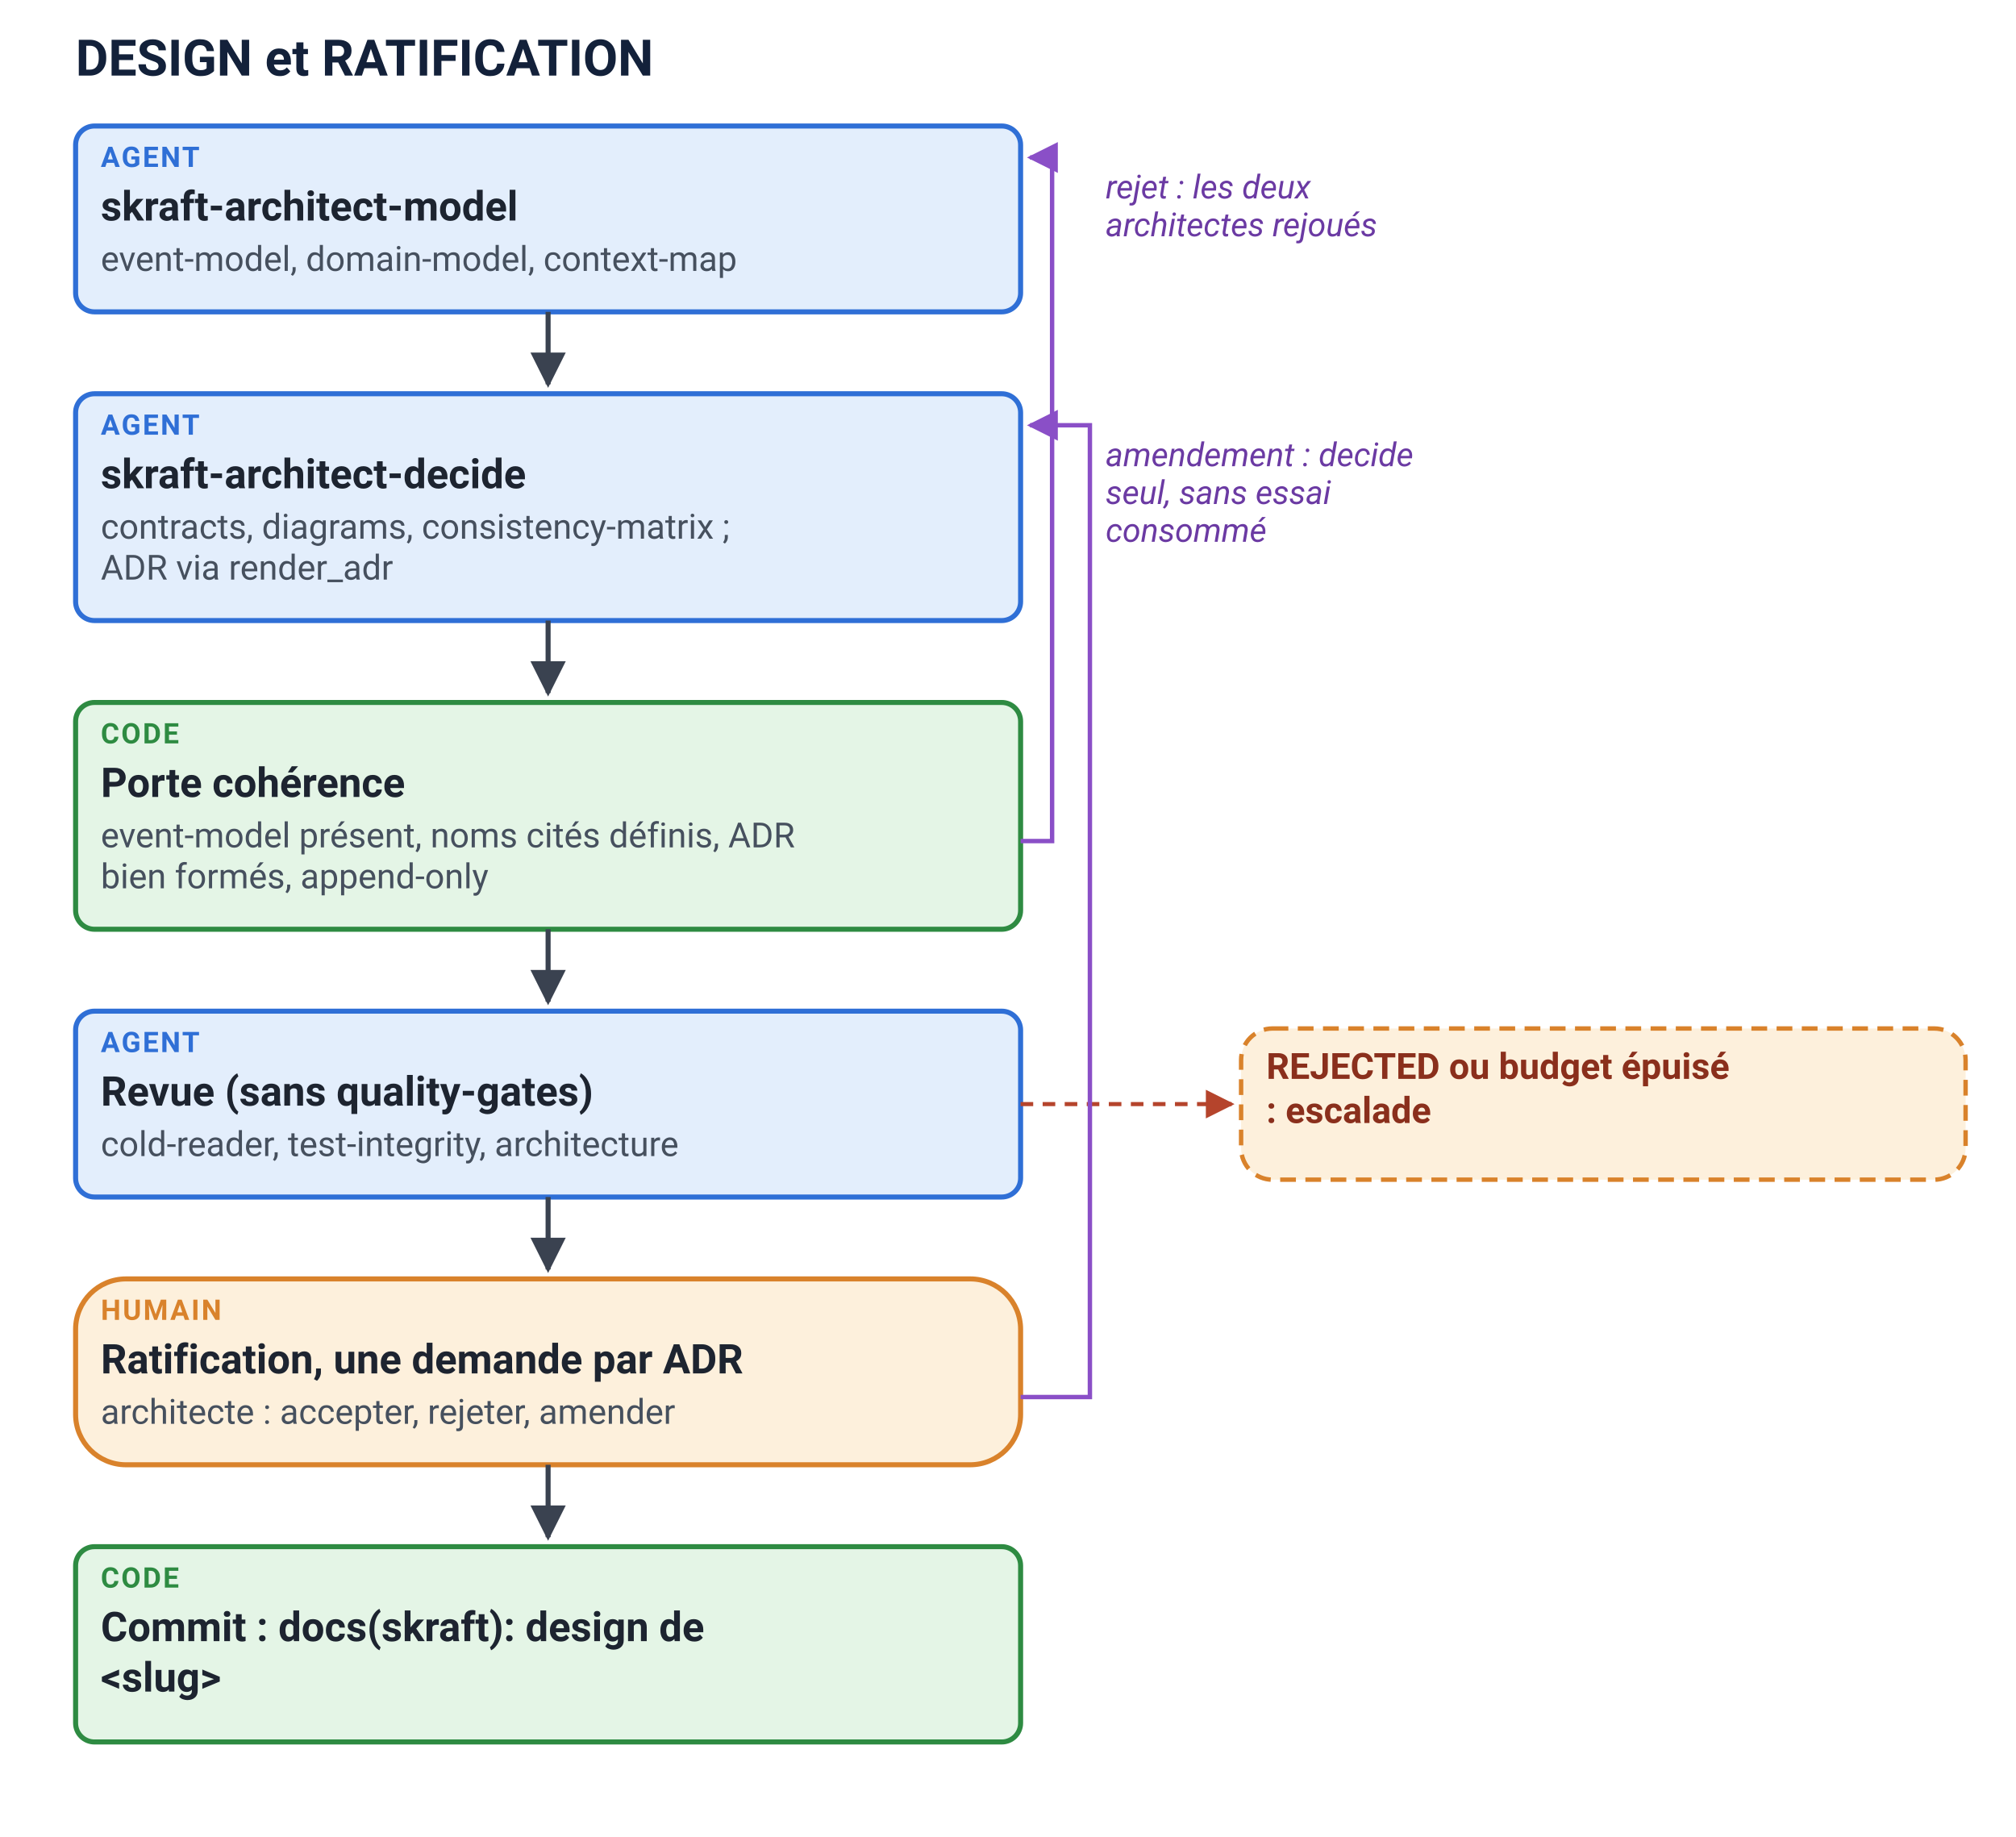
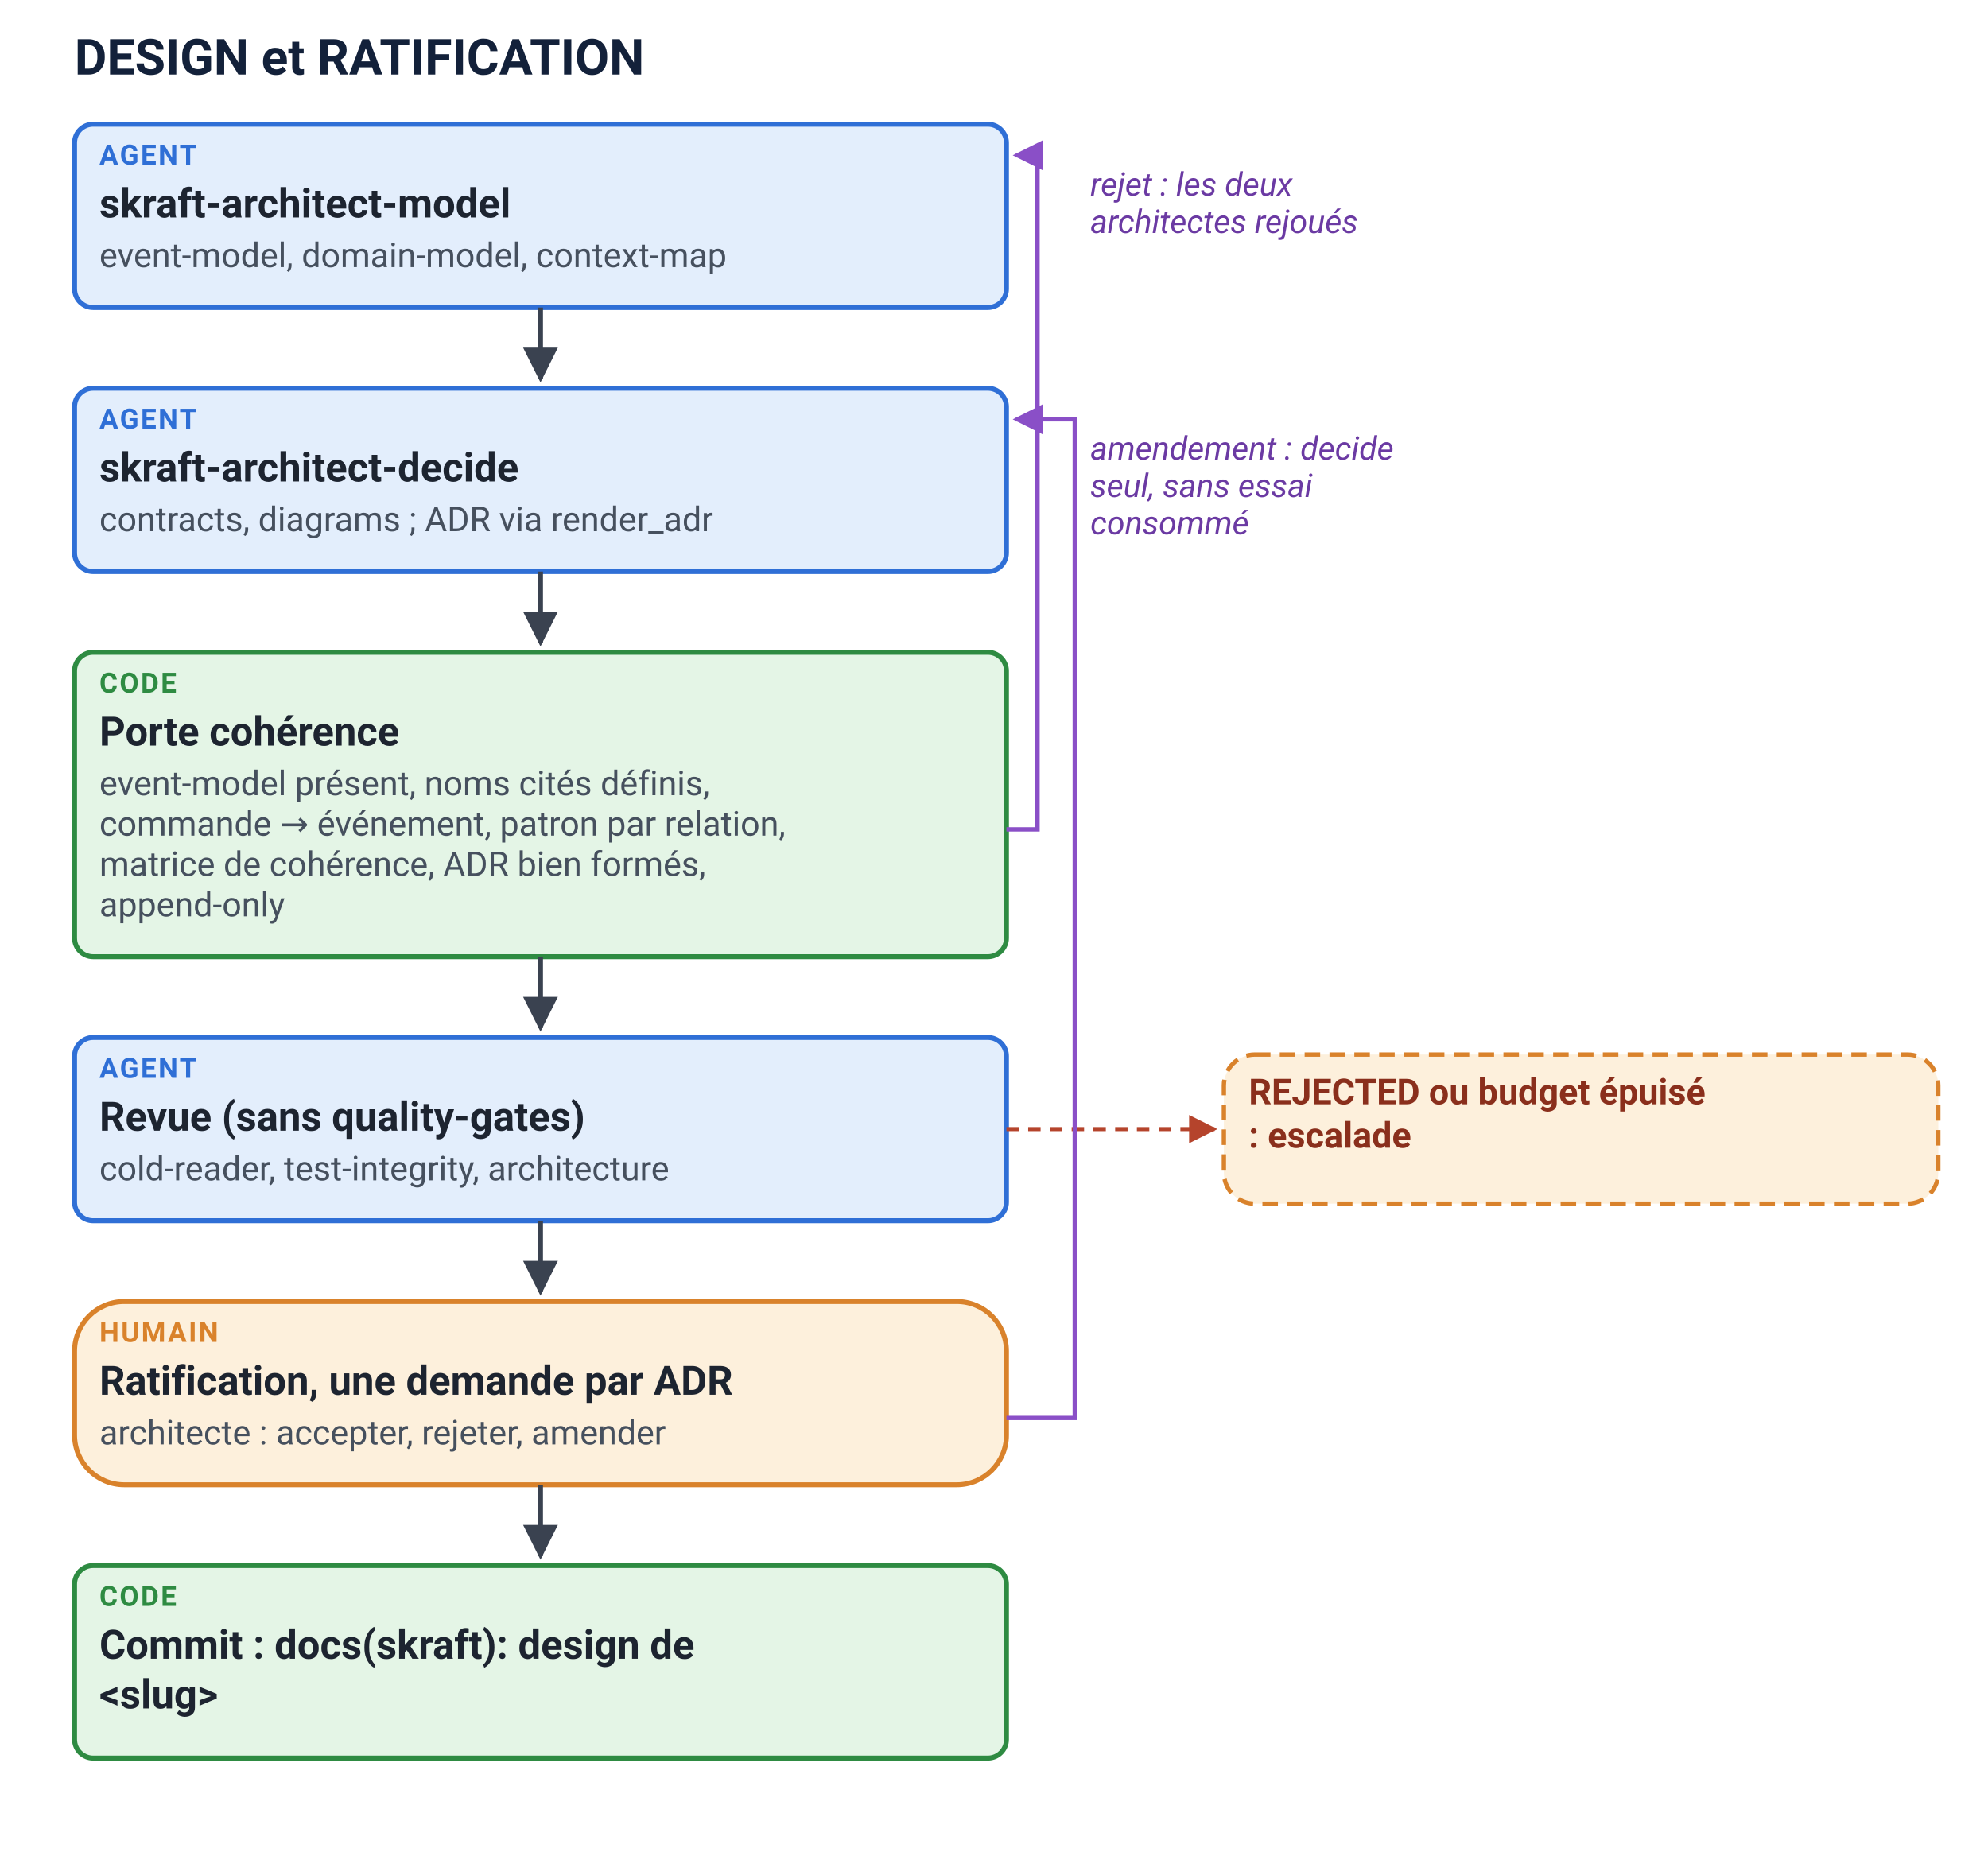
- <svg xmlns="http://www.w3.org/2000/svg" viewBox="0 0 640 583" role="img">
+ <svg xmlns="http://www.w3.org/2000/svg" viewBox="0 0 640 596" role="img">
  <defs>
    <marker id="pointe" viewBox="0 0 10 10" refX="9" refY="5" markerWidth="7" markerHeight="7" orient="auto">
      <path d="M0,0 L10,5 L0,10 z" fill="#3a4250" />
    </marker>
    <marker id="pointe-rouge" viewBox="0 0 10 10" refX="9" refY="5" markerWidth="7" markerHeight="7" orient="auto">
      <path d="M0,0 L10,5 L0,10 z" fill="#b5442c" />
    </marker>
    <marker id="pointe-boucle" viewBox="0 0 10 10" refX="9" refY="5" markerWidth="7" markerHeight="7" orient="auto">
      <path d="M0,0 L10,5 L0,10 z" fill="#8a4fc7" />
    </marker>
  </defs>
  <text x="24" y="24" font-family="Roboto" font-weight="700" font-size="16" fill="#13213a">DESIGN et RATIFICATION</text>
  <rect x="24" y="40" width="300" height="59" rx="6" fill="#e3eefc" stroke="#2f6fd6" stroke-width="1.6" />
  <text x="32" y="53" font-family="Roboto" font-weight="700" font-size="9" letter-spacing="0.6" fill="#2f6fd6">AGENT</text>
  <text x="32" y="70" font-family="Roboto" font-weight="600" font-size="13" fill="#1d2430">skraft-architect-model</text>
  <text x="32" y="86" font-family="Roboto" font-size="11" fill="#46505e">event-model, domain-model, context-map</text>
-   <rect x="24" y="125" width="300" height="72" rx="6" fill="#e3eefc" stroke="#2f6fd6" stroke-width="1.6" />
+   <rect x="24" y="125" width="300" height="59" rx="6" fill="#e3eefc" stroke="#2f6fd6" stroke-width="1.6" />
  <text x="32" y="138" font-family="Roboto" font-weight="700" font-size="9" letter-spacing="0.6" fill="#2f6fd6">AGENT</text>
  <text x="32" y="155" font-family="Roboto" font-weight="600" font-size="13" fill="#1d2430">skraft-architect-decide</text>
-   <text x="32" y="171" font-family="Roboto" font-size="11" fill="#46505e">contracts, diagrams, consistency-matrix ;</text>
-   <text x="32" y="184" font-family="Roboto" font-size="11" fill="#46505e">ADR via render_adr</text>
-   <rect x="24" y="223" width="300" height="72" rx="6" fill="#e4f5e6" stroke="#2e8b42" stroke-width="1.6" />
-   <text x="32" y="236" font-family="Roboto" font-weight="700" font-size="9" letter-spacing="0.6" fill="#2e8b42">CODE</text>
-   <text x="32" y="253" font-family="Roboto" font-weight="600" font-size="13" fill="#1d2430">Porte cohérence</text>
-   <text x="32" y="269" font-family="Roboto" font-size="11" fill="#46505e">event-model présent, noms cités définis, ADR</text>
-   <text x="32" y="282" font-family="Roboto" font-size="11" fill="#46505e">bien formés, append-only</text>
-   <rect x="24" y="321" width="300" height="59" rx="6" fill="#e3eefc" stroke="#2f6fd6" stroke-width="1.6" />
-   <text x="32" y="334" font-family="Roboto" font-weight="700" font-size="9" letter-spacing="0.6" fill="#2f6fd6">AGENT</text>
-   <text x="32" y="351" font-family="Roboto" font-weight="600" font-size="13" fill="#1d2430">Revue (sans quality-gates)</text>
-   <text x="32" y="367" font-family="Roboto" font-size="11" fill="#46505e">cold-reader, test-integrity, architecture</text>
-   <rect x="24" y="406" width="300" height="59" rx="16" fill="#fdf0dc" stroke="#d9822b" stroke-width="1.6" />
-   <text x="32" y="419" font-family="Roboto" font-weight="700" font-size="9" letter-spacing="0.6" fill="#d9822b">HUMAIN</text>
-   <text x="32" y="436" font-family="Roboto" font-weight="600" font-size="13" fill="#1d2430">Ratification, une demande par ADR</text>
-   <text x="32" y="452" font-family="Roboto" font-size="11" fill="#46505e">architecte : accepter, rejeter, amender</text>
-   <rect x="24" y="491" width="300" height="62" rx="6" fill="#e4f5e6" stroke="#2e8b42" stroke-width="1.6" />
-   <text x="32" y="504" font-family="Roboto" font-weight="700" font-size="9" letter-spacing="0.6" fill="#2e8b42">CODE</text>
-   <text x="32" y="521" font-family="Roboto" font-weight="600" font-size="13" fill="#1d2430">Commit : docs(skraft): design de</text>
-   <text x="32" y="537" font-family="Roboto" font-weight="600" font-size="13" fill="#1d2430">&lt;slug&gt;</text>
+   <text x="32" y="171" font-family="Roboto" font-size="11" fill="#46505e">contracts, diagrams ; ADR via render_adr</text>
+   <rect x="24" y="210" width="300" height="98" rx="6" fill="#e4f5e6" stroke="#2e8b42" stroke-width="1.6" />
+   <text x="32" y="223" font-family="Roboto" font-weight="700" font-size="9" letter-spacing="0.6" fill="#2e8b42">CODE</text>
+   <text x="32" y="240" font-family="Roboto" font-weight="600" font-size="13" fill="#1d2430">Porte cohérence</text>
+   <text x="32" y="256" font-family="Roboto" font-size="11" fill="#46505e">event-model présent, noms cités définis,</text>
+   <text x="32" y="269" font-family="Roboto" font-size="11" fill="#46505e">commande → événement, patron par relation,</text>
+   <text x="32" y="282" font-family="Roboto" font-size="11" fill="#46505e">matrice de cohérence, ADR bien formés,</text>
+   <text x="32" y="295" font-family="Roboto" font-size="11" fill="#46505e">append-only</text>
+   <rect x="24" y="334" width="300" height="59" rx="6" fill="#e3eefc" stroke="#2f6fd6" stroke-width="1.6" />
+   <text x="32" y="347" font-family="Roboto" font-weight="700" font-size="9" letter-spacing="0.6" fill="#2f6fd6">AGENT</text>
+   <text x="32" y="364" font-family="Roboto" font-weight="600" font-size="13" fill="#1d2430">Revue (sans quality-gates)</text>
+   <text x="32" y="380" font-family="Roboto" font-size="11" fill="#46505e">cold-reader, test-integrity, architecture</text>
+   <rect x="24" y="419" width="300" height="59" rx="16" fill="#fdf0dc" stroke="#d9822b" stroke-width="1.6" />
+   <text x="32" y="432" font-family="Roboto" font-weight="700" font-size="9" letter-spacing="0.6" fill="#d9822b">HUMAIN</text>
+   <text x="32" y="449" font-family="Roboto" font-weight="600" font-size="13" fill="#1d2430">Ratification, une demande par ADR</text>
+   <text x="32" y="465" font-family="Roboto" font-size="11" fill="#46505e">architecte : accepter, rejeter, amender</text>
+   <rect x="24" y="504" width="300" height="62" rx="6" fill="#e4f5e6" stroke="#2e8b42" stroke-width="1.6" />
+   <text x="32" y="517" font-family="Roboto" font-weight="700" font-size="9" letter-spacing="0.6" fill="#2e8b42">CODE</text>
+   <text x="32" y="534" font-family="Roboto" font-weight="600" font-size="13" fill="#1d2430">Commit : docs(skraft): design de</text>
+   <text x="32" y="550" font-family="Roboto" font-weight="600" font-size="13" fill="#1d2430">&lt;slug&gt;</text>
  <line x1="174" y1="99" x2="174" y2="122" stroke="#3a4250" stroke-width="1.6" marker-end="url(#pointe)" />
-   <line x1="174" y1="197" x2="174" y2="220" stroke="#3a4250" stroke-width="1.6" marker-end="url(#pointe)" />
-   <line x1="174" y1="295" x2="174" y2="318" stroke="#3a4250" stroke-width="1.6" marker-end="url(#pointe)" />
-   <line x1="174" y1="380" x2="174" y2="403" stroke="#3a4250" stroke-width="1.6" marker-end="url(#pointe)" />
-   <line x1="174" y1="465" x2="174" y2="488" stroke="#3a4250" stroke-width="1.6" marker-end="url(#pointe)" />
-   <line x1="324" y1="350.5" x2="391" y2="350.5" stroke="#b5442c" stroke-width="1.3" stroke-dasharray="4 3" fill="none" marker-end="url(#pointe-rouge)" />
-   <rect x="394" y="326.5" width="230" height="48" rx="10" fill="#fdf0dc" stroke="#d9822b" stroke-width="1.4" stroke-dasharray="5 3" />
-   <text x="402" y="342.5" font-family="Roboto" font-weight="600" font-size="11.5" fill="#8a2f1c">REJECTED ou budget épuisé</text>
-   <text x="402" y="356.5" font-family="Roboto" font-weight="600" font-size="11.5" fill="#8a2f1c">: escalade</text>
+   <line x1="174" y1="184" x2="174" y2="207" stroke="#3a4250" stroke-width="1.6" marker-end="url(#pointe)" />
+   <line x1="174" y1="308" x2="174" y2="331" stroke="#3a4250" stroke-width="1.6" marker-end="url(#pointe)" />
+   <line x1="174" y1="393" x2="174" y2="416" stroke="#3a4250" stroke-width="1.6" marker-end="url(#pointe)" />
+   <line x1="174" y1="478" x2="174" y2="501" stroke="#3a4250" stroke-width="1.6" marker-end="url(#pointe)" />
+   <line x1="324" y1="363.5" x2="391" y2="363.5" stroke="#b5442c" stroke-width="1.3" stroke-dasharray="4 3" fill="none" marker-end="url(#pointe-rouge)" />
+   <rect x="394" y="339.5" width="230" height="48" rx="10" fill="#fdf0dc" stroke="#d9822b" stroke-width="1.4" stroke-dasharray="5 3" />
+   <text x="402" y="355.5" font-family="Roboto" font-weight="600" font-size="11.5" fill="#8a2f1c">REJECTED ou budget épuisé</text>
+   <text x="402" y="369.5" font-family="Roboto" font-weight="600" font-size="11.5" fill="#8a2f1c">: escalade</text>
  <path d="M 324 267 H 334 V 50 H 327" stroke="#8a4fc7" stroke-width="1.4" fill="none" marker-end="url(#pointe-boucle)" />
  <text x="351" y="63" font-family="Roboto" font-style="italic" font-size="10.5" fill="#6b3aa3">rejet : les deux</text>
  <text x="351" y="75" font-family="Roboto" font-style="italic" font-size="10.5" fill="#6b3aa3">architectes rejoués</text>
-   <path d="M 324 443.5 H 346 V 135 H 327" stroke="#8a4fc7" stroke-width="1.4" fill="none" marker-end="url(#pointe-boucle)" />
+   <path d="M 324 456.5 H 346 V 135 H 327" stroke="#8a4fc7" stroke-width="1.4" fill="none" marker-end="url(#pointe-boucle)" />
  <text x="351" y="148" font-family="Roboto" font-style="italic" font-size="10.5" fill="#6b3aa3">amendement : decide</text>
  <text x="351" y="160" font-family="Roboto" font-style="italic" font-size="10.5" fill="#6b3aa3">seul, sans essai</text>
  <text x="351" y="172" font-family="Roboto" font-style="italic" font-size="10.5" fill="#6b3aa3">consommé</text>
</svg>
